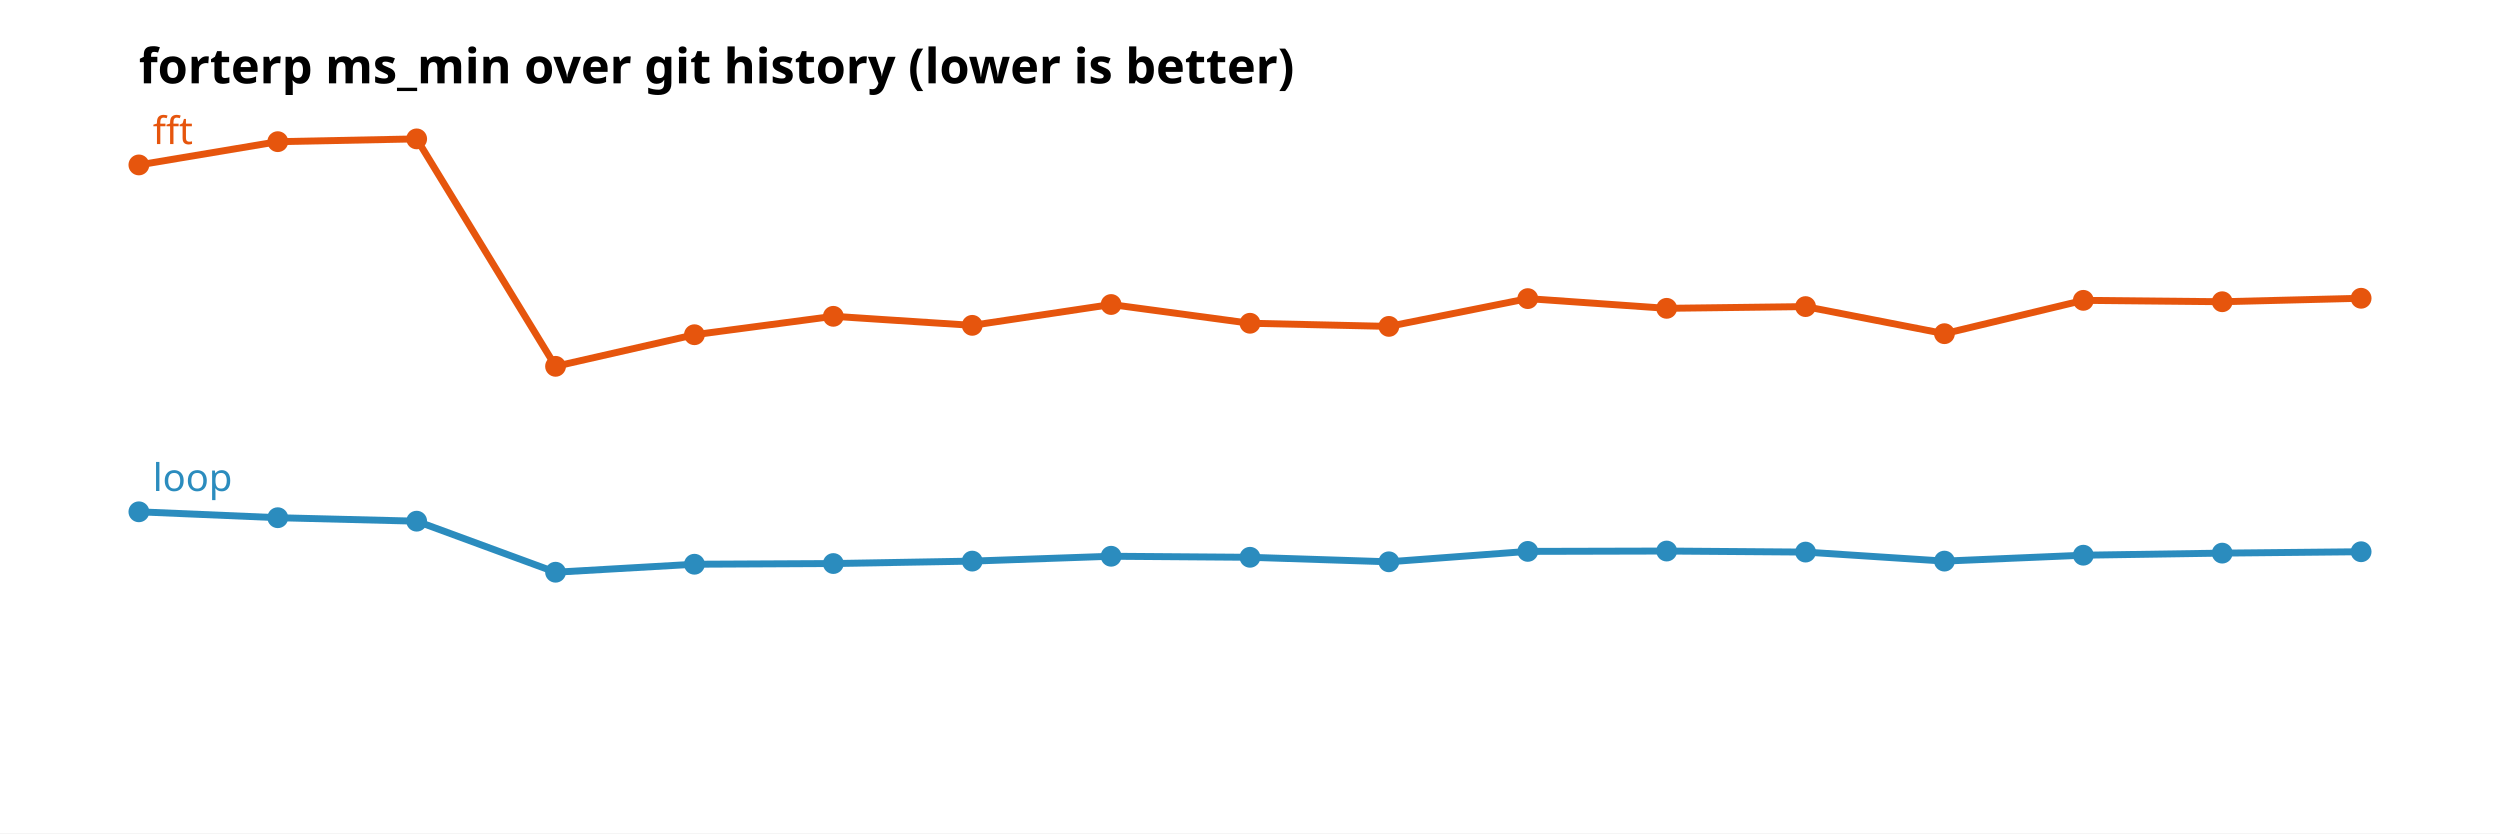
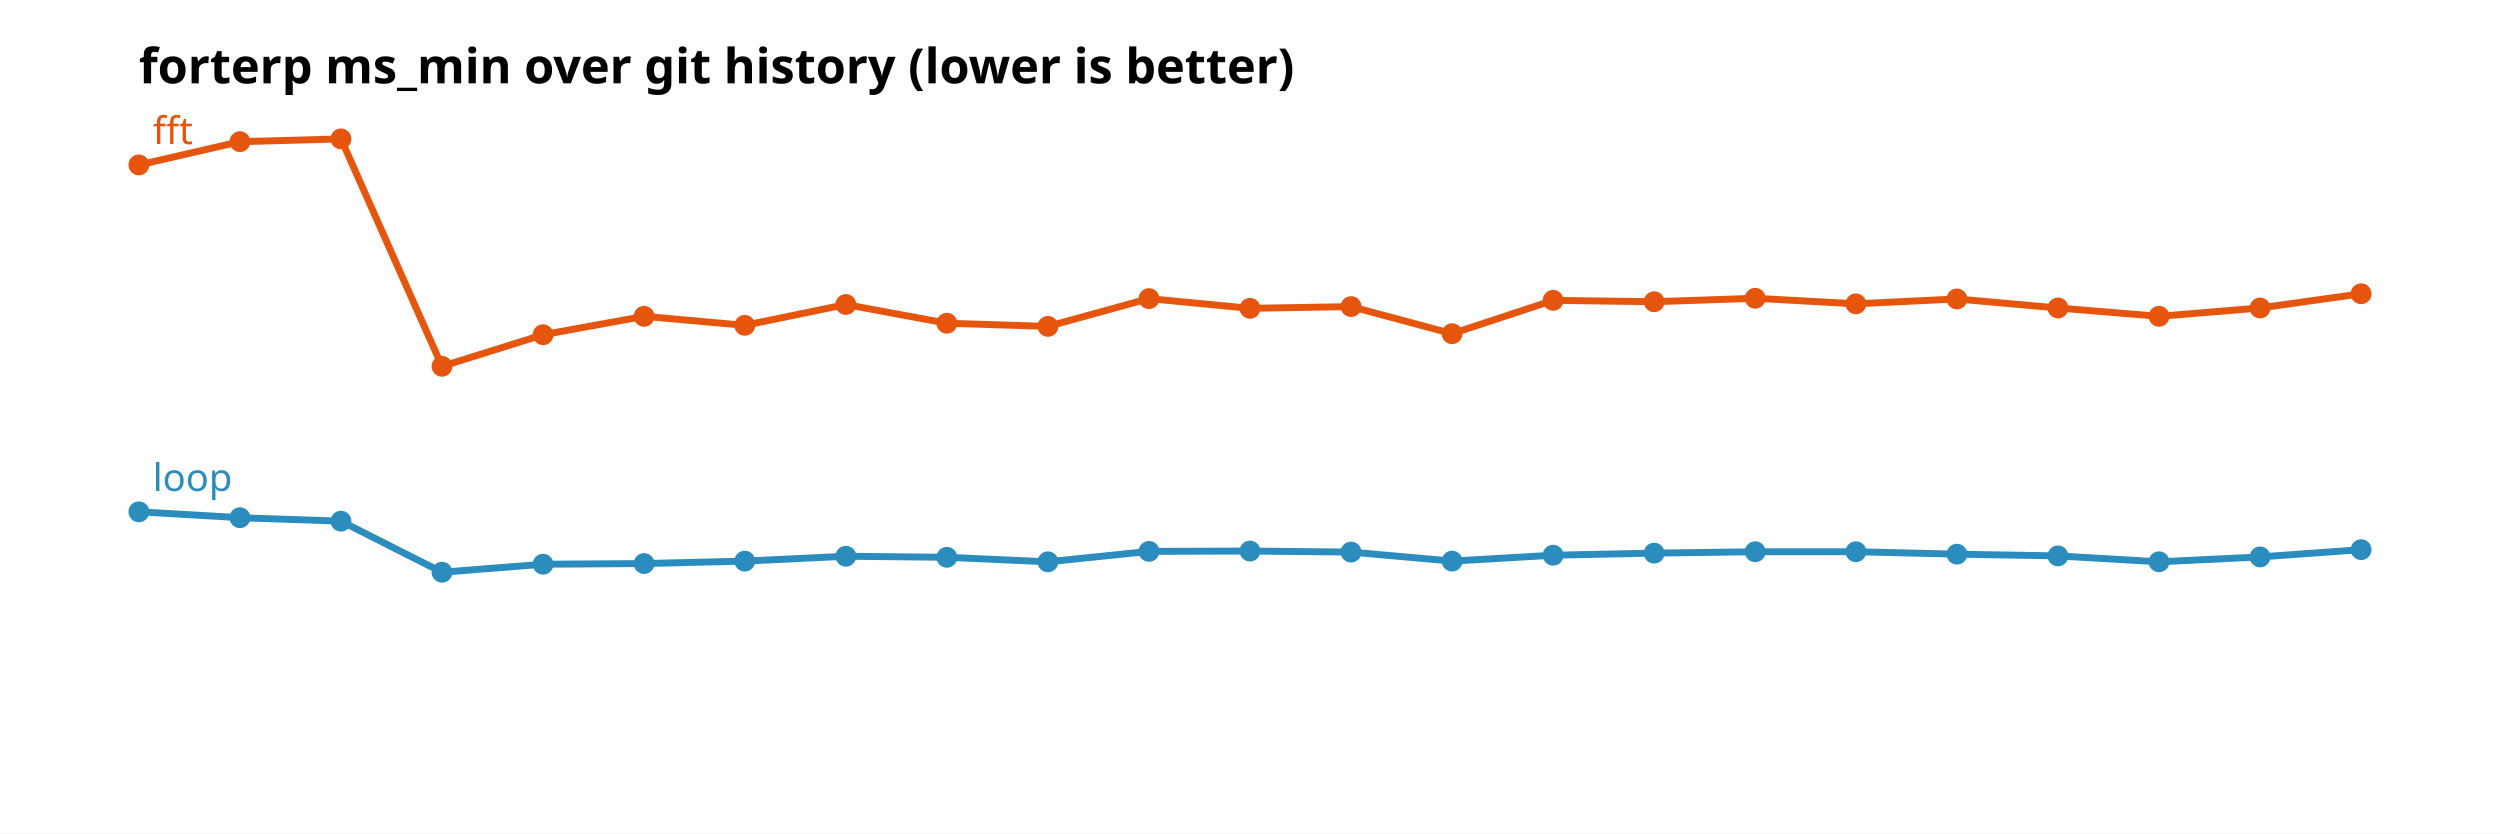
<svg xmlns="http://www.w3.org/2000/svg" width="720" height="240" font-family="sans-serif">
  <rect width="720" height="240" fill="white" />
  <text x="40" y="24" font-size="14" font-weight="bold">forterp ms_min over git history (lower is better)</text>
  <circle cx="40.0" cy="147.4" r="3" fill="#2b8cbe" />
-   <circle cx="80.0" cy="149.1" r="3" fill="#2b8cbe" />
-   <circle cx="120.0" cy="150.1" r="3" fill="#2b8cbe" />
-   <circle cx="160.0" cy="164.8" r="3" fill="#2b8cbe" />
-   <circle cx="200.0" cy="162.5" r="3" fill="#2b8cbe" />
-   <circle cx="240.0" cy="162.3" r="3" fill="#2b8cbe" />
-   <circle cx="280.0" cy="161.6" r="3" fill="#2b8cbe" />
-   <circle cx="320.0" cy="160.2" r="3" fill="#2b8cbe" />
-   <circle cx="360.0" cy="160.5" r="3" fill="#2b8cbe" />
-   <circle cx="400.0" cy="161.8" r="3" fill="#2b8cbe" />
-   <circle cx="440.0" cy="158.8" r="3" fill="#2b8cbe" />
-   <circle cx="480.0" cy="158.7" r="3" fill="#2b8cbe" />
-   <circle cx="520.0" cy="159.0" r="3" fill="#2b8cbe" />
-   <circle cx="560.0" cy="161.6" r="3" fill="#2b8cbe" />
-   <circle cx="600.0" cy="159.9" r="3" fill="#2b8cbe" />
-   <circle cx="640.0" cy="159.3" r="3" fill="#2b8cbe" />
-   <circle cx="680.0" cy="158.9" r="3" fill="#2b8cbe" />
-   <polyline fill="none" stroke="#2b8cbe" stroke-width="2" points="40.0,147.4 80.0,149.1 120.0,150.1 160.0,164.8 200.0,162.5 240.0,162.3 280.0,161.6 320.0,160.2 360.0,160.5 400.0,161.8 440.0,158.8 480.0,158.7 520.0,159.0 560.0,161.6 600.0,159.9 640.0,159.3 680.0,158.9" />
+   <circle cx="69.1" cy="149.1" r="3" fill="#2b8cbe" />
+   <circle cx="98.2" cy="150.1" r="3" fill="#2b8cbe" />
+   <circle cx="127.3" cy="164.8" r="3" fill="#2b8cbe" />
+   <circle cx="156.4" cy="162.5" r="3" fill="#2b8cbe" />
+   <circle cx="185.5" cy="162.3" r="3" fill="#2b8cbe" />
+   <circle cx="214.5" cy="161.6" r="3" fill="#2b8cbe" />
+   <circle cx="243.6" cy="160.2" r="3" fill="#2b8cbe" />
+   <circle cx="272.7" cy="160.5" r="3" fill="#2b8cbe" />
+   <circle cx="301.8" cy="161.8" r="3" fill="#2b8cbe" />
+   <circle cx="330.9" cy="158.8" r="3" fill="#2b8cbe" />
+   <circle cx="360.0" cy="158.7" r="3" fill="#2b8cbe" />
+   <circle cx="389.1" cy="159.0" r="3" fill="#2b8cbe" />
+   <circle cx="418.2" cy="161.6" r="3" fill="#2b8cbe" />
+   <circle cx="447.3" cy="159.9" r="3" fill="#2b8cbe" />
+   <circle cx="476.4" cy="159.3" r="3" fill="#2b8cbe" />
+   <circle cx="505.5" cy="158.9" r="3" fill="#2b8cbe" />
+   <circle cx="534.5" cy="158.9" r="3" fill="#2b8cbe" />
+   <circle cx="563.6" cy="159.6" r="3" fill="#2b8cbe" />
+   <circle cx="592.7" cy="160.1" r="3" fill="#2b8cbe" />
+   <circle cx="621.8" cy="161.8" r="3" fill="#2b8cbe" />
+   <circle cx="650.9" cy="160.4" r="3" fill="#2b8cbe" />
+   <circle cx="680.0" cy="158.3" r="3" fill="#2b8cbe" />
+   <polyline fill="none" stroke="#2b8cbe" stroke-width="2" points="40.0,147.4 69.1,149.1 98.2,150.1 127.3,164.8 156.4,162.5 185.5,162.3 214.5,161.6 243.6,160.2 272.7,160.5 301.8,161.8 330.9,158.8 360.0,158.7 389.1,159.0 418.2,161.6 447.3,159.9 476.4,159.3 505.5,158.9 534.5,158.9 563.6,159.6 592.7,160.1 621.8,161.8 650.9,160.4 680.0,158.3" />
  <text x="44" y="141.4" font-size="11" fill="#2b8cbe">loop</text>
  <circle cx="40.0" cy="47.5" r="3" fill="#e6550d" />
-   <circle cx="80.0" cy="40.8" r="3" fill="#e6550d" />
-   <circle cx="120.0" cy="40.0" r="3" fill="#e6550d" />
-   <circle cx="160.0" cy="105.5" r="3" fill="#e6550d" />
-   <circle cx="200.0" cy="96.4" r="3" fill="#e6550d" />
-   <circle cx="240.0" cy="91.1" r="3" fill="#e6550d" />
-   <circle cx="280.0" cy="93.7" r="3" fill="#e6550d" />
-   <circle cx="320.0" cy="87.7" r="3" fill="#e6550d" />
-   <circle cx="360.0" cy="93.1" r="3" fill="#e6550d" />
-   <circle cx="400.0" cy="94.0" r="3" fill="#e6550d" />
-   <circle cx="440.0" cy="86.0" r="3" fill="#e6550d" />
-   <circle cx="480.0" cy="88.8" r="3" fill="#e6550d" />
-   <circle cx="520.0" cy="88.3" r="3" fill="#e6550d" />
-   <circle cx="560.0" cy="96.1" r="3" fill="#e6550d" />
-   <circle cx="600.0" cy="86.5" r="3" fill="#e6550d" />
-   <circle cx="640.0" cy="86.9" r="3" fill="#e6550d" />
-   <circle cx="680.0" cy="85.9" r="3" fill="#e6550d" />
-   <polyline fill="none" stroke="#e6550d" stroke-width="2" points="40.0,47.5 80.0,40.8 120.0,40.0 160.0,105.5 200.0,96.4 240.0,91.1 280.0,93.7 320.0,87.7 360.0,93.1 400.0,94.0 440.0,86.0 480.0,88.8 520.0,88.3 560.0,96.1 600.0,86.5 640.0,86.9 680.0,85.9" />
+   <circle cx="69.1" cy="40.8" r="3" fill="#e6550d" />
+   <circle cx="98.2" cy="40.0" r="3" fill="#e6550d" />
+   <circle cx="127.3" cy="105.5" r="3" fill="#e6550d" />
+   <circle cx="156.4" cy="96.4" r="3" fill="#e6550d" />
+   <circle cx="185.5" cy="91.1" r="3" fill="#e6550d" />
+   <circle cx="214.5" cy="93.7" r="3" fill="#e6550d" />
+   <circle cx="243.6" cy="87.7" r="3" fill="#e6550d" />
+   <circle cx="272.7" cy="93.1" r="3" fill="#e6550d" />
+   <circle cx="301.8" cy="94.0" r="3" fill="#e6550d" />
+   <circle cx="330.9" cy="86.0" r="3" fill="#e6550d" />
+   <circle cx="360.0" cy="88.8" r="3" fill="#e6550d" />
+   <circle cx="389.1" cy="88.3" r="3" fill="#e6550d" />
+   <circle cx="418.2" cy="96.1" r="3" fill="#e6550d" />
+   <circle cx="447.3" cy="86.5" r="3" fill="#e6550d" />
+   <circle cx="476.4" cy="86.9" r="3" fill="#e6550d" />
+   <circle cx="505.5" cy="85.9" r="3" fill="#e6550d" />
+   <circle cx="534.5" cy="87.5" r="3" fill="#e6550d" />
+   <circle cx="563.6" cy="86.1" r="3" fill="#e6550d" />
+   <circle cx="592.7" cy="88.7" r="3" fill="#e6550d" />
+   <circle cx="621.8" cy="91.1" r="3" fill="#e6550d" />
+   <circle cx="650.9" cy="88.7" r="3" fill="#e6550d" />
+   <circle cx="680.0" cy="84.6" r="3" fill="#e6550d" />
+   <polyline fill="none" stroke="#e6550d" stroke-width="2" points="40.0,47.5 69.1,40.8 98.2,40.0 127.3,105.5 156.4,96.4 185.5,91.1 214.5,93.7 243.6,87.7 272.7,93.1 301.8,94.0 330.9,86.0 360.0,88.8 389.1,88.3 418.2,96.1 447.3,86.5 476.4,86.9 505.5,85.9 534.5,87.5 563.6,86.1 592.7,88.7 621.8,91.1 650.9,88.7 680.0,84.6" />
  <text x="44" y="41.5" font-size="11" fill="#e6550d">fft</text>
</svg>
